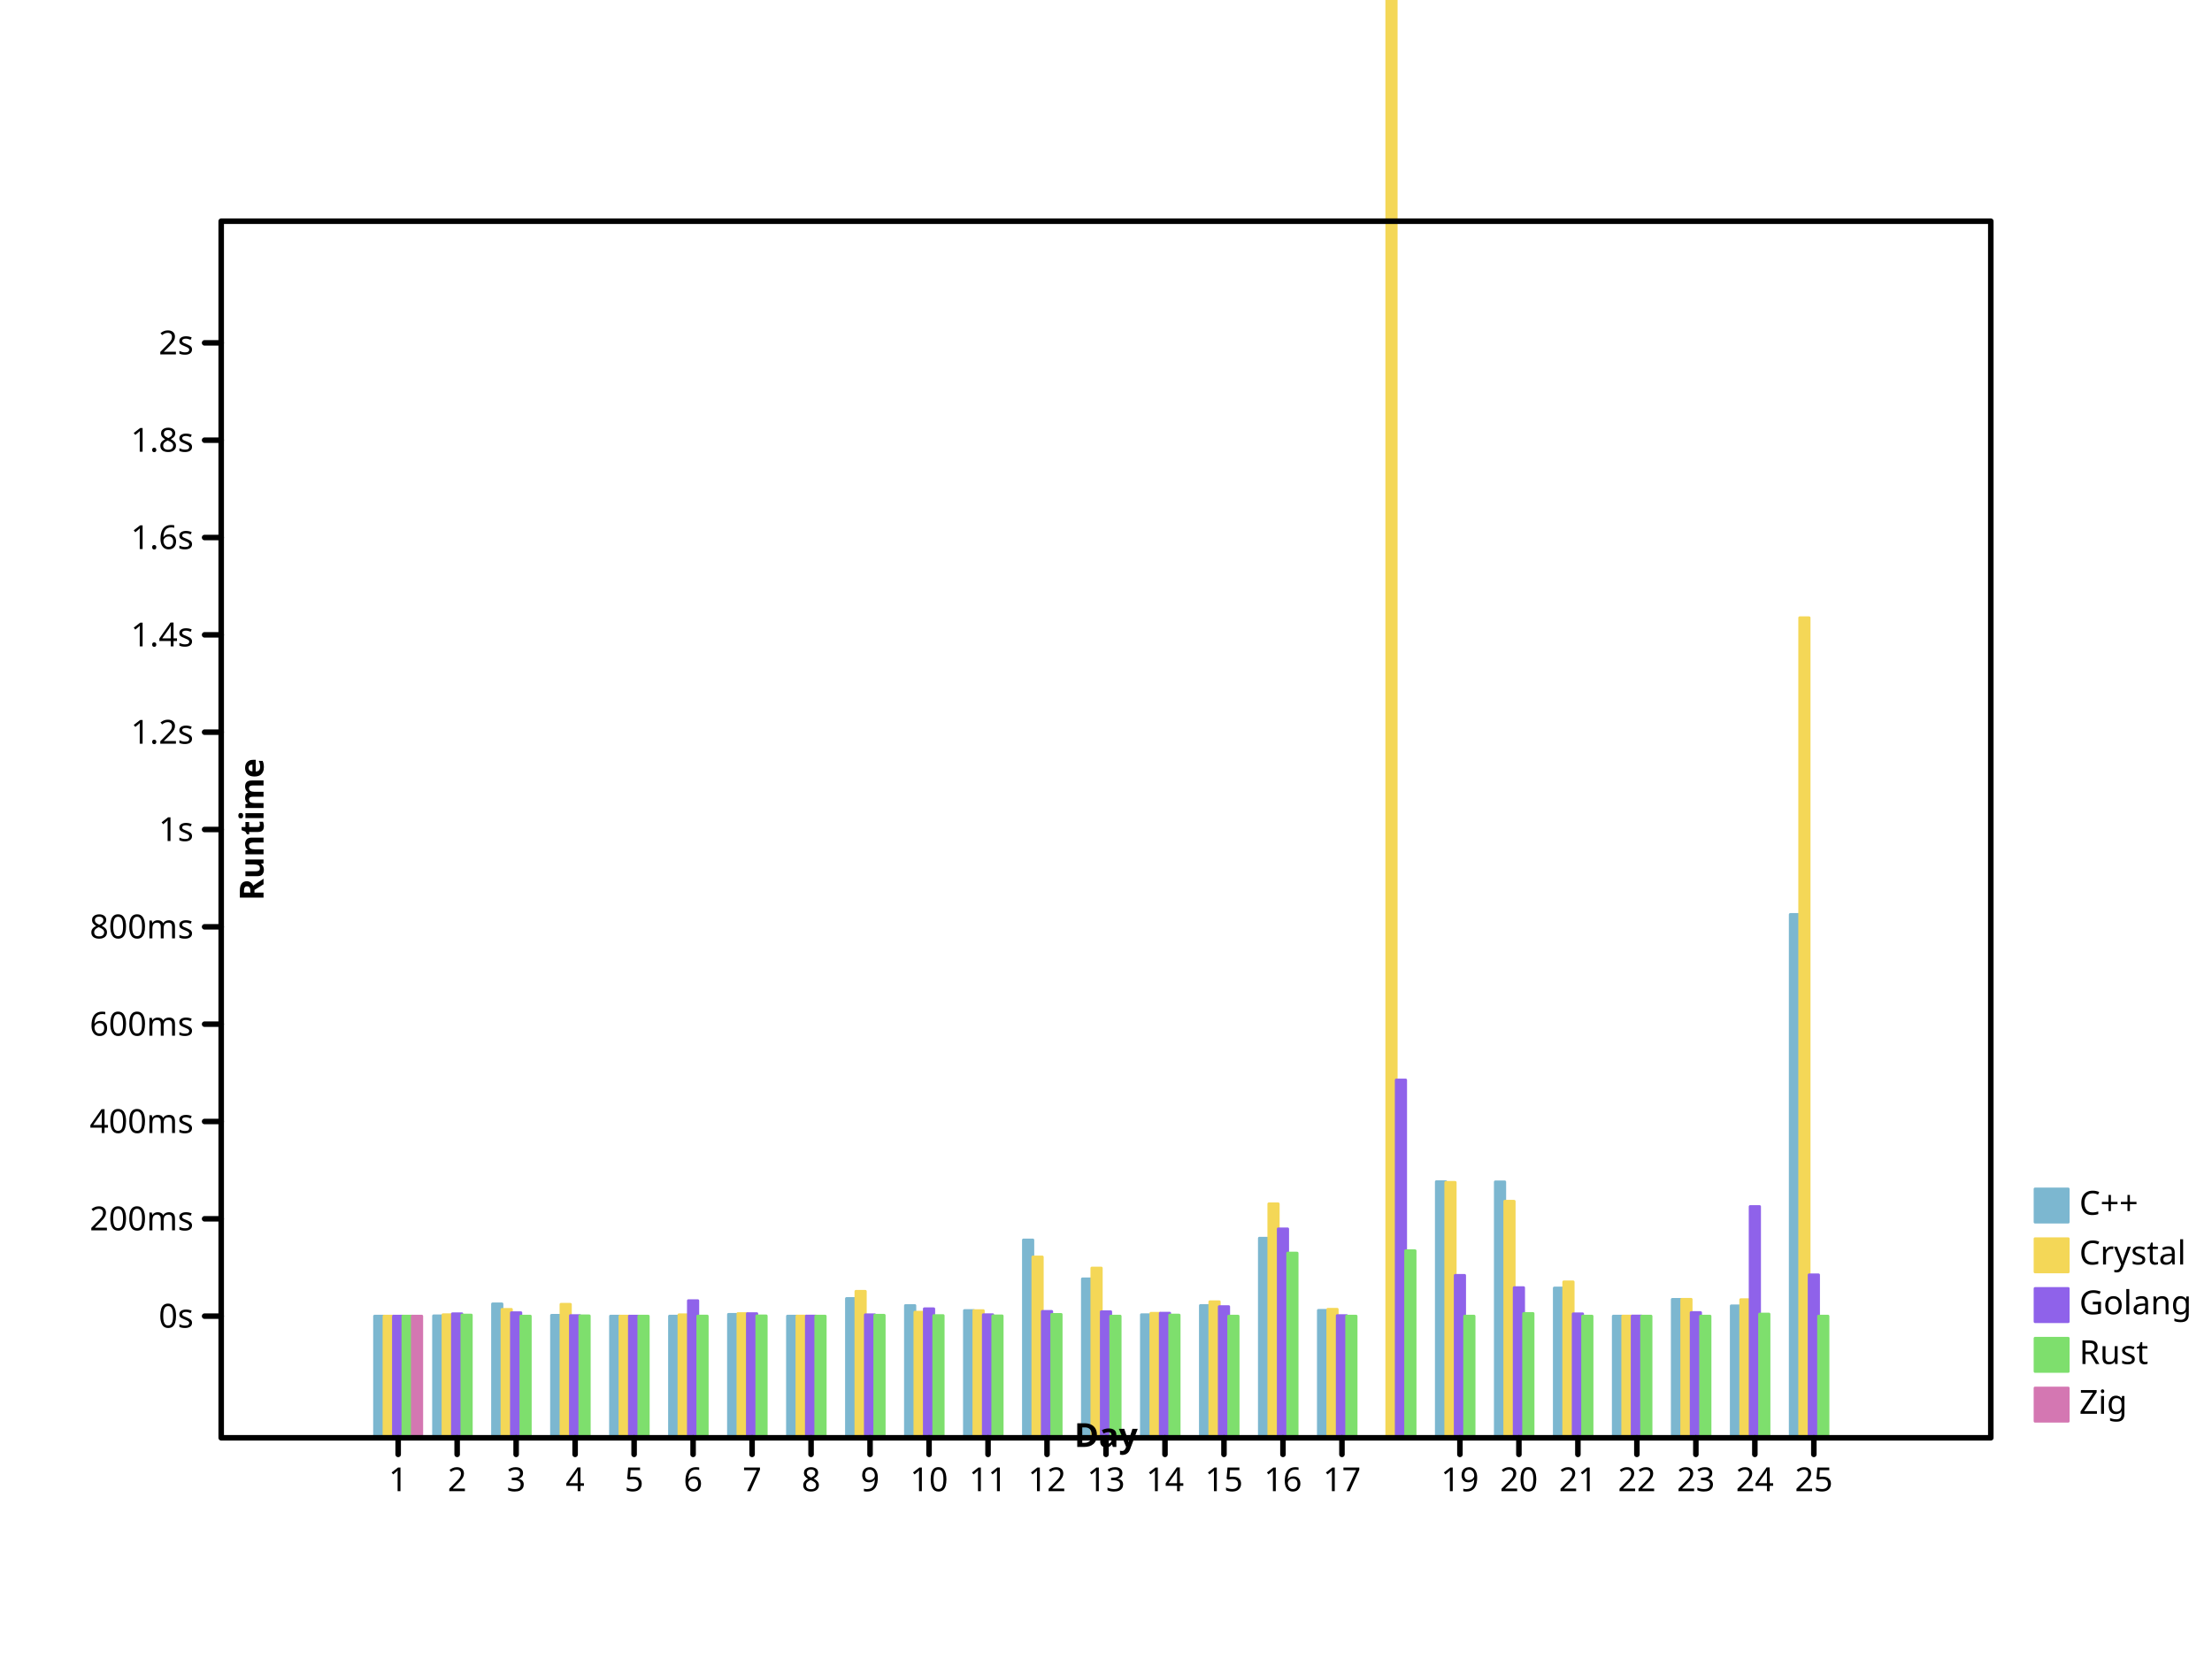
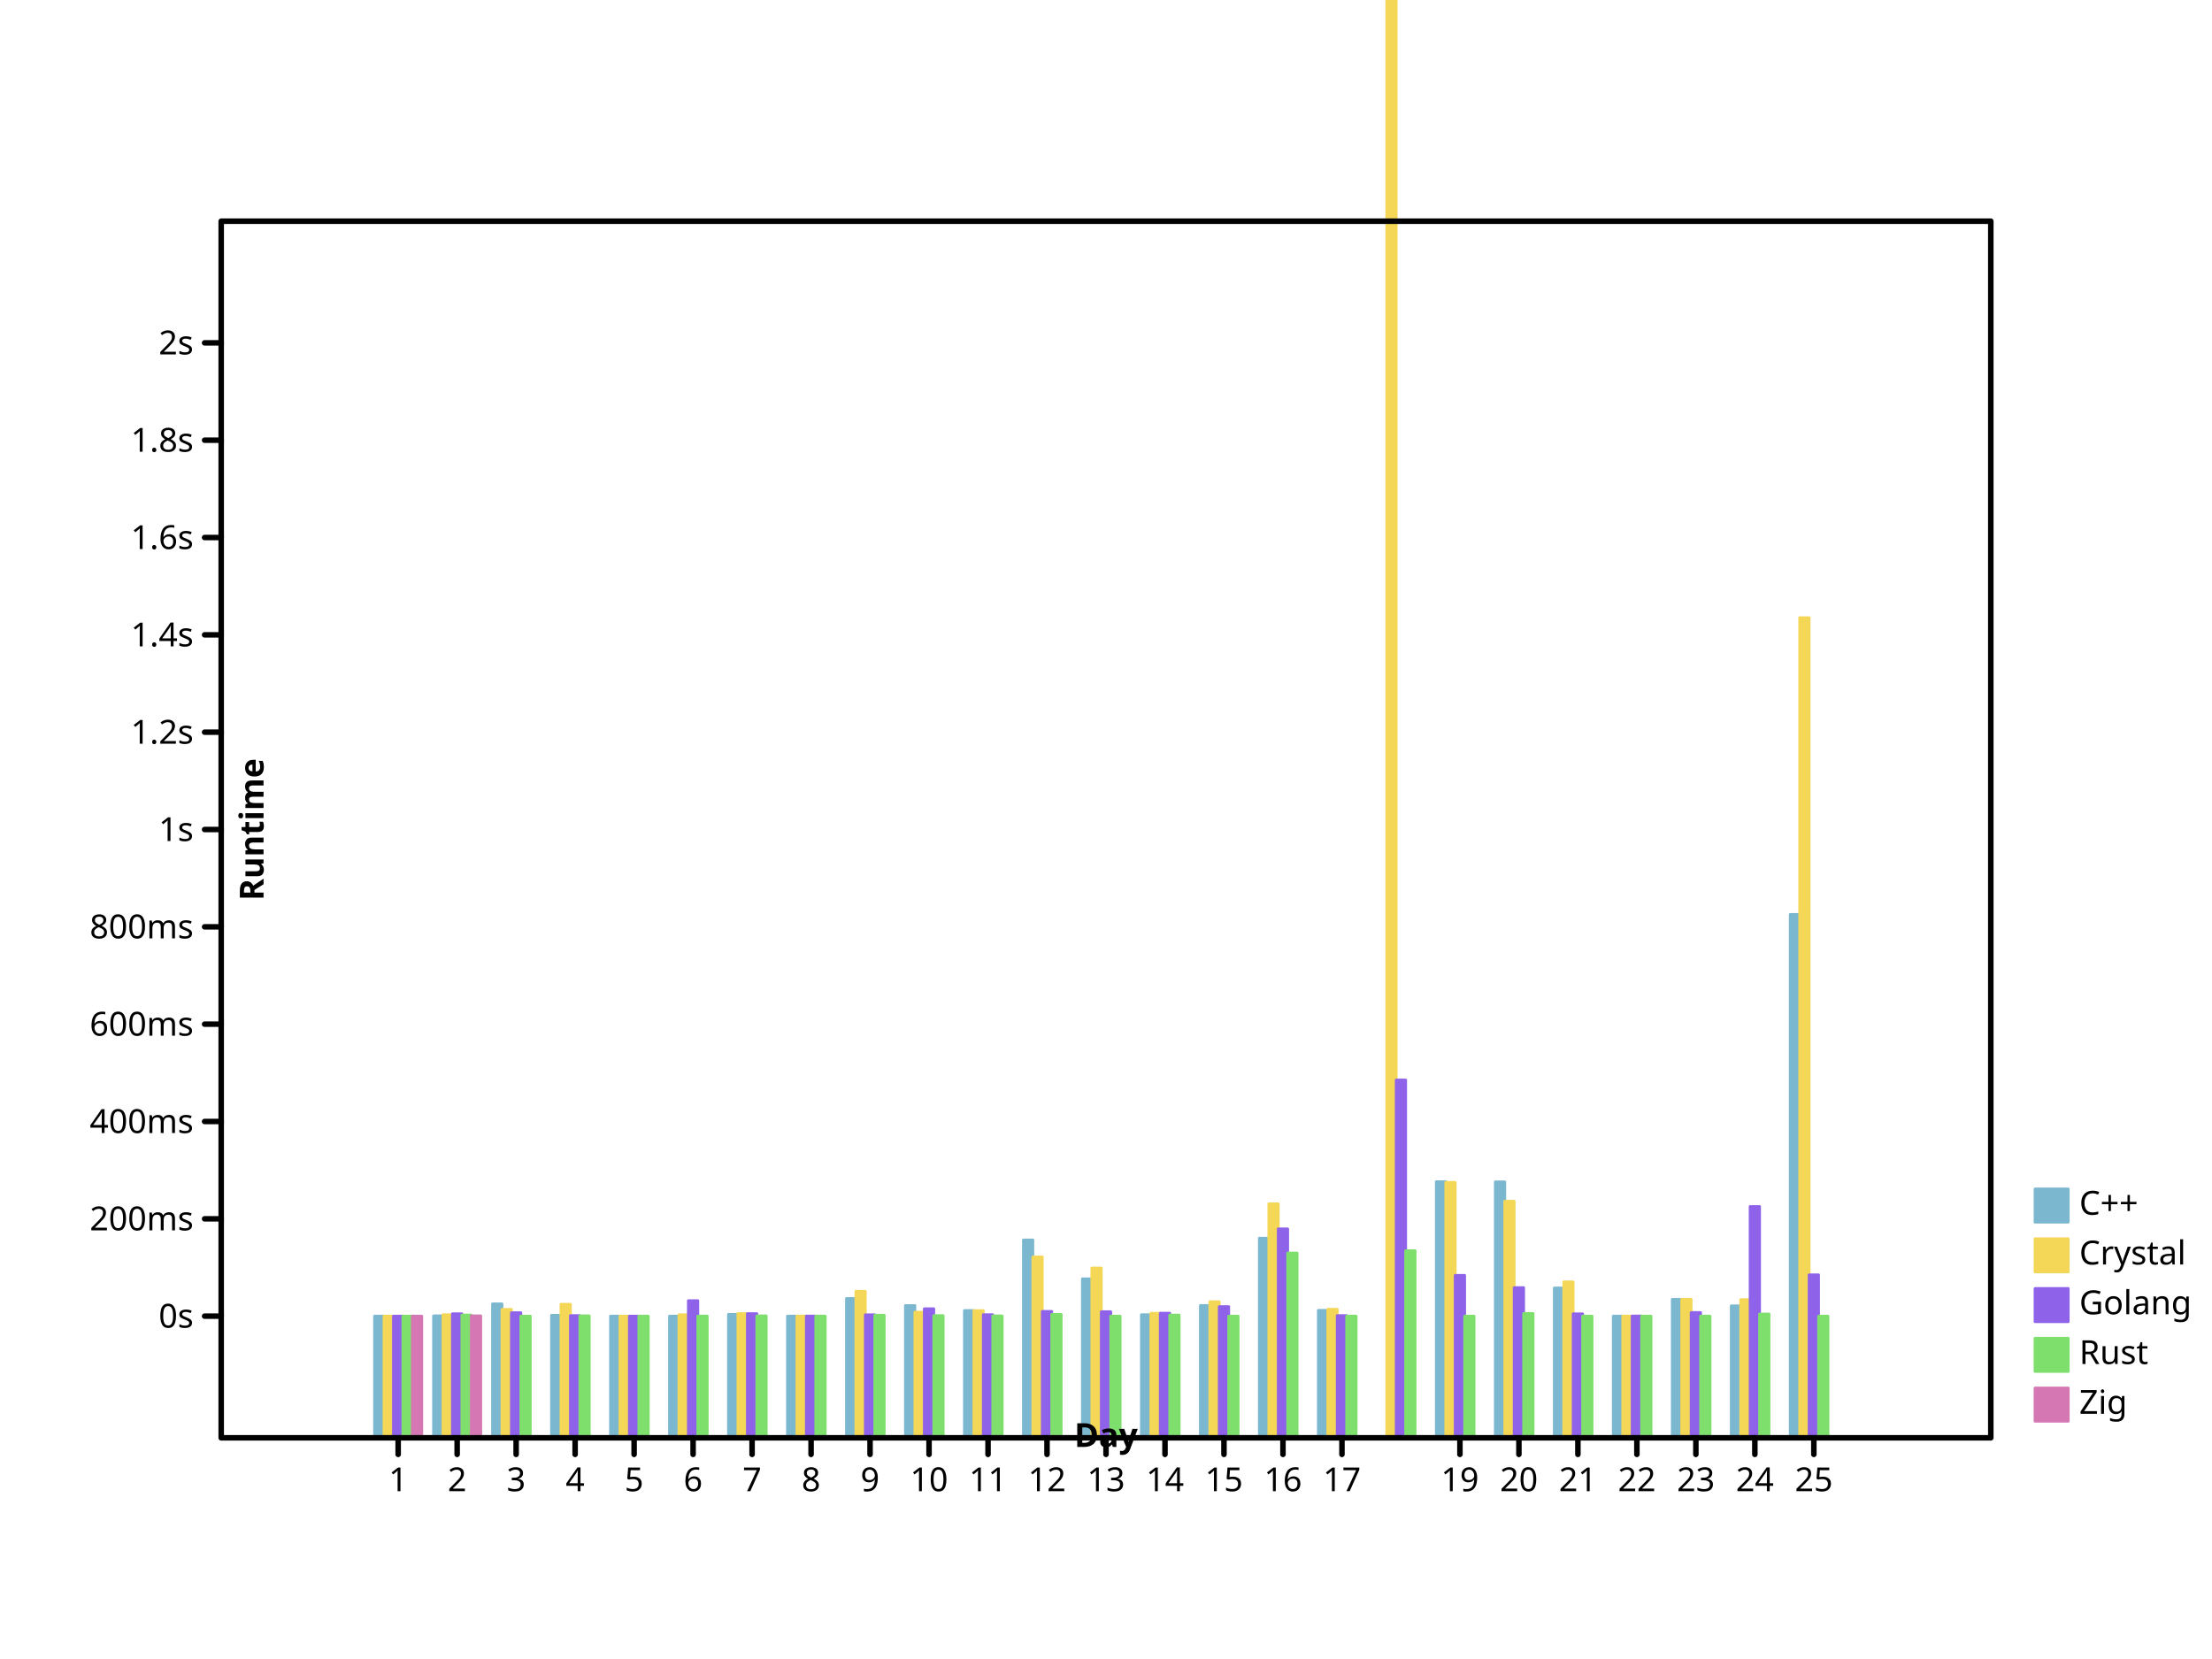
- <svg xmlns="http://www.w3.org/2000/svg" width="800" height="600" viewbox="0 0 800 600" preserveAspectRatio="xMidYMid meet">
+ <svg xmlns="http://www.w3.org/2000/svg" preserveAspectRatio="xMidYMid meet" width="800" height="600" viewbox="0 0 800 600">
  <defs>
    <marker refX="5" refY="5" markerUnits="userSpaceOnUse" markerWidth="2%" markerHeight="2%" id="circle" viewBox="0 0 10 10 ">
-       <circle cy="5" r="3" fill="none" stroke="black" cx="5" />
-     </marker>
-     <marker id="filled-circle" viewBox="0 0 10 10 " refX="5" refY="5" markerUnits="userSpaceOnUse" markerWidth="2%" markerHeight="2%">
-       <circle fill="black" stroke="none" cx="5" cy="5" r="3" />
-     </marker>
-     <marker markerWidth="2%" markerHeight="2%" id="square" viewBox="0 0 10 10 " refX="5" refY="5" markerUnits="userSpaceOnUse">
-       <rect height="6" fill="none" stroke="black" x="2" y="2" width="6" />
-     </marker>
-     <marker id="filled-square" viewBox="0 0 10 10 " refX="5" refY="5" markerUnits="userSpaceOnUse" markerWidth="2%" markerHeight="2%">
-       <rect height="6" fill="black" stroke="none" x="2" y="2" width="6" />
+       <circle fill="none" stroke="black" cx="5" cy="5" r="3" />
+     </marker>
+     <marker markerHeight="2%" id="filled-circle" viewBox="0 0 10 10 " refX="5" refY="5" markerUnits="userSpaceOnUse" markerWidth="2%">
+       <circle r="3" fill="black" stroke="none" cx="5" cy="5" />
+     </marker>
+     <marker refX="5" refY="5" markerUnits="userSpaceOnUse" markerWidth="2%" markerHeight="2%" id="square" viewBox="0 0 10 10 ">
+       <rect y="2" width="6" height="6" fill="none" stroke="black" x="2" />
+     </marker>
+     <marker markerHeight="2%" id="filled-square" viewBox="0 0 10 10 " refX="5" refY="5" markerUnits="userSpaceOnUse" markerWidth="2%">
+       <rect fill="black" stroke="none" x="2" y="2" width="6" height="6" />
    </marker>
  </defs>
-   <g stroke="hsl(198, 47%, 65%)" stroke-width="1px" stroke-linecap="round" stroke-linejoin="round" transform="translate(80 520 )scale(1 -1 )" fill="hsl(198, 47%, 65%)">
-     <rect x="5.546667e+01" y="0" width="3.413333e+00" height="4.400024e+01" vector-effect="non-scaling-stroke" />
-     <rect vector-effect="non-scaling-stroke" x="7.680000e+01" y="0" width="3.413333e+00" height="4.410564e+01" />
-     <rect height="4.843495e+01" vector-effect="non-scaling-stroke" x="9.813333e+01" y="0" width="3.413333e+00" />
+   <g stroke-width="1px" stroke-linecap="round" stroke-linejoin="round" transform="translate(80 520 )scale(1 -1 )" fill="hsl(198, 47%, 65%)" stroke="hsl(198, 47%, 65%)">
+     <rect y="0" width="3.413333e+00" height="4.400024e+01" vector-effect="non-scaling-stroke" x="5.546667e+01" />
+     <rect width="3.413333e+00" height="4.410564e+01" vector-effect="non-scaling-stroke" x="7.680000e+01" y="0" />
+     <rect width="3.413333e+00" height="4.843495e+01" vector-effect="non-scaling-stroke" x="9.813333e+01" y="0" />
    <rect vector-effect="non-scaling-stroke" x="1.194667e+02" y="0" width="3.413333e+00" height="4.429723e+01" />
-     <rect y="0" width="3.413333e+00" height="4.400436e+01" vector-effect="non-scaling-stroke" x="1.408000e+02" />
-     <rect vector-effect="non-scaling-stroke" x="1.621333e+02" y="0" width="3.413333e+00" height="4.400037e+01" />
-     <rect x="1.834667e+02" y="0" width="3.413333e+00" height="4.464469e+01" vector-effect="non-scaling-stroke" />
+     <rect vector-effect="non-scaling-stroke" x="1.408000e+02" y="0" width="3.413333e+00" height="4.400436e+01" />
+     <rect height="4.400037e+01" vector-effect="non-scaling-stroke" x="1.621333e+02" y="0" width="3.413333e+00" />
+     <rect width="3.413333e+00" height="4.464469e+01" vector-effect="non-scaling-stroke" x="1.834667e+02" y="0" />
    <rect width="3.413333e+00" height="4.400521e+01" vector-effect="non-scaling-stroke" x="2.048000e+02" y="0" />
-     <rect x="2.261333e+02" y="0" width="3.413333e+00" height="5.037476e+01" vector-effect="non-scaling-stroke" />
-     <rect height="4.783011e+01" vector-effect="non-scaling-stroke" x="2.474667e+02" y="0" width="3.413333e+00" />
-     <rect vector-effect="non-scaling-stroke" x="2.688000e+02" y="0" width="3.413333e+00" height="4.602192e+01" />
-     <rect x="2.901333e+02" y="0" width="3.413333e+00" height="7.154946e+01" vector-effect="non-scaling-stroke" />
-     <rect x="3.114667e+02" y="0" width="3.413333e+00" height="5.748413e+01" vector-effect="non-scaling-stroke" />
-     <rect vector-effect="non-scaling-stroke" x="3.328000e+02" y="0" width="3.413333e+00" height="4.451795e+01" />
-     <rect height="4.783742e+01" vector-effect="non-scaling-stroke" x="3.541333e+02" y="0" width="3.413333e+00" />
-     <rect vector-effect="non-scaling-stroke" x="3.754667e+02" y="0" width="3.413333e+00" height="7.218869e+01" />
-     <rect x="3.968000e+02" y="0" width="3.413333e+00" height="4.608259e+01" vector-effect="non-scaling-stroke" />
-     <rect x="4.394667e+02" y="0" width="3.413333e+00" height="9.262458e+01" vector-effect="non-scaling-stroke" />
-     <rect width="3.413333e+00" height="9.256104e+01" vector-effect="non-scaling-stroke" x="4.608000e+02" y="0" />
+     <rect width="3.413333e+00" height="5.037476e+01" vector-effect="non-scaling-stroke" x="2.261333e+02" y="0" />
+     <rect width="3.413333e+00" height="4.783011e+01" vector-effect="non-scaling-stroke" x="2.474667e+02" y="0" />
+     <rect x="2.688000e+02" y="0" width="3.413333e+00" height="4.602192e+01" vector-effect="non-scaling-stroke" />
+     <rect height="7.154946e+01" vector-effect="non-scaling-stroke" x="2.901333e+02" y="0" width="3.413333e+00" />
+     <rect width="3.413333e+00" height="5.748413e+01" vector-effect="non-scaling-stroke" x="3.114667e+02" y="0" />
+     <rect y="0" width="3.413333e+00" height="4.451795e+01" vector-effect="non-scaling-stroke" x="3.328000e+02" />
+     <rect y="0" width="3.413333e+00" height="4.783742e+01" vector-effect="non-scaling-stroke" x="3.541333e+02" />
+     <rect width="3.413333e+00" height="7.218869e+01" vector-effect="non-scaling-stroke" x="3.754667e+02" y="0" />
+     <rect vector-effect="non-scaling-stroke" x="3.968000e+02" y="0" width="3.413333e+00" height="4.608259e+01" />
+     <rect vector-effect="non-scaling-stroke" x="4.394667e+02" y="0" width="3.413333e+00" height="9.262458e+01" />
+     <rect vector-effect="non-scaling-stroke" x="4.608000e+02" y="0" width="3.413333e+00" height="9.256104e+01" />
    <rect vector-effect="non-scaling-stroke" x="4.821333e+02" y="0" width="3.413333e+00" height="5.417042e+01" />
    <rect vector-effect="non-scaling-stroke" x="5.034667e+02" y="0" width="3.413333e+00" height="4.400037e+01" />
    <rect x="5.248000e+02" y="0" width="3.413333e+00" height="5.005348e+01" vector-effect="non-scaling-stroke" />
-     <rect x="5.461333e+02" y="0" width="3.413333e+00" height="4.772411e+01" vector-effect="non-scaling-stroke" />
-     <rect vector-effect="non-scaling-stroke" x="5.674667e+02" y="0" width="3.413333e+00" height="1.892715e+02" />
-   </g>
-   <g stroke-width="1px" stroke-linecap="round" stroke-linejoin="round" transform="translate(80 520 )scale(1 -1 )" fill="hsl(49, 88%, 65%)" stroke="hsl(49, 88%, 65%)">
-     <rect width="3.413333e+00" height="4.400160e+01" vector-effect="non-scaling-stroke" x="5.888000e+01" y="0" />
-     <rect x="8.021333e+01" y="0" width="3.413333e+00" height="4.452255e+01" vector-effect="non-scaling-stroke" />
+     <rect width="3.413333e+00" height="4.772411e+01" vector-effect="non-scaling-stroke" x="5.461333e+02" y="0" />
+     <rect width="3.413333e+00" height="1.892715e+02" vector-effect="non-scaling-stroke" x="5.674667e+02" y="0" />
+   </g>
+   <g stroke-linecap="round" stroke-linejoin="round" transform="translate(80 520 )scale(1 -1 )" fill="hsl(49, 88%, 65%)" stroke="hsl(49, 88%, 65%)" stroke-width="1px">
+     <rect vector-effect="non-scaling-stroke" x="5.888000e+01" y="0" width="3.413333e+00" height="4.400160e+01" />
+     <rect width="3.413333e+00" height="4.452255e+01" vector-effect="non-scaling-stroke" x="8.021333e+01" y="0" />
    <rect height="4.643943e+01" vector-effect="non-scaling-stroke" x="1.015467e+02" y="0" width="3.413333e+00" />
-     <rect height="4.828531e+01" vector-effect="non-scaling-stroke" x="1.228800e+02" y="0" width="3.413333e+00" />
-     <rect width="3.413333e+00" height="4.400817e+01" vector-effect="non-scaling-stroke" x="1.442133e+02" y="0" />
-     <rect width="3.413333e+00" height="4.448840e+01" vector-effect="non-scaling-stroke" x="1.655467e+02" y="0" />
+     <rect vector-effect="non-scaling-stroke" x="1.228800e+02" y="0" width="3.413333e+00" height="4.828531e+01" />
+     <rect vector-effect="non-scaling-stroke" x="1.442133e+02" y="0" width="3.413333e+00" height="4.400817e+01" />
+     <rect height="4.448840e+01" vector-effect="non-scaling-stroke" x="1.655467e+02" y="0" width="3.413333e+00" />
    <rect width="3.413333e+00" height="4.492234e+01" vector-effect="non-scaling-stroke" x="1.868800e+02" y="0" />
-     <rect y="0" width="3.413333e+00" height="4.402409e+01" vector-effect="non-scaling-stroke" x="2.082133e+02" />
-     <rect vector-effect="non-scaling-stroke" x="2.295467e+02" y="0" width="3.413333e+00" height="5.297217e+01" />
-     <rect width="3.413333e+00" height="4.542406e+01" vector-effect="non-scaling-stroke" x="2.508800e+02" y="0" />
-     <rect height="4.599523e+01" vector-effect="non-scaling-stroke" x="2.722133e+02" y="0" width="3.413333e+00" />
-     <rect vector-effect="non-scaling-stroke" x="2.935467e+02" y="0" width="3.413333e+00" height="6.540043e+01" />
-     <rect height="6.139180e+01" vector-effect="non-scaling-stroke" x="3.148800e+02" y="0" width="3.413333e+00" />
+     <rect width="3.413333e+00" height="4.402409e+01" vector-effect="non-scaling-stroke" x="2.082133e+02" y="0" />
+     <rect y="0" width="3.413333e+00" height="5.297217e+01" vector-effect="non-scaling-stroke" x="2.295467e+02" />
+     <rect height="4.542406e+01" vector-effect="non-scaling-stroke" x="2.508800e+02" y="0" width="3.413333e+00" />
+     <rect x="2.722133e+02" y="0" width="3.413333e+00" height="4.599523e+01" vector-effect="non-scaling-stroke" />
+     <rect height="6.540043e+01" vector-effect="non-scaling-stroke" x="2.935467e+02" y="0" width="3.413333e+00" />
+     <rect width="3.413333e+00" height="6.139180e+01" vector-effect="non-scaling-stroke" x="3.148800e+02" y="0" />
    <rect vector-effect="non-scaling-stroke" x="3.362133e+02" y="0" width="3.413333e+00" height="4.502342e+01" />
-     <rect x="3.575467e+02" y="0" width="3.413333e+00" height="4.920817e+01" vector-effect="non-scaling-stroke" />
-     <rect height="8.461365e+01" vector-effect="non-scaling-stroke" x="3.788800e+02" y="0" width="3.413333e+00" />
+     <rect width="3.413333e+00" height="4.920817e+01" vector-effect="non-scaling-stroke" x="3.575467e+02" y="0" />
+     <rect width="3.413333e+00" height="8.461365e+01" vector-effect="non-scaling-stroke" x="3.788800e+02" y="0" />
    <rect vector-effect="non-scaling-stroke" x="4.002133e+02" y="0" width="3.413333e+00" height="4.648353e+01" />
    <rect vector-effect="non-scaling-stroke" x="4.215467e+02" y="0" width="3.413333e+00" height="1.672193e+03" />
-     <rect width="3.413333e+00" height="9.237446e+01" vector-effect="non-scaling-stroke" x="4.428800e+02" y="0" />
+     <rect y="0" width="3.413333e+00" height="9.237446e+01" vector-effect="non-scaling-stroke" x="4.428800e+02" />
    <rect vector-effect="non-scaling-stroke" x="4.642133e+02" y="0" width="3.413333e+00" height="8.554862e+01" />
-     <rect vector-effect="non-scaling-stroke" x="4.855467e+02" y="0" width="3.413333e+00" height="5.638581e+01" />
-     <rect vector-effect="non-scaling-stroke" x="5.068800e+02" y="0" width="3.413333e+00" height="4.401620e+01" />
-     <rect width="3.413333e+00" height="5.008903e+01" vector-effect="non-scaling-stroke" x="5.282133e+02" y="0" />
-     <rect width="3.413333e+00" height="4.995377e+01" vector-effect="non-scaling-stroke" x="5.495467e+02" y="0" />
-     <rect vector-effect="non-scaling-stroke" x="5.708800e+02" y="0" width="3.413333e+00" height="2.965812e+02" />
-   </g>
-   <g stroke-linejoin="round" transform="translate(80 520 )scale(1 -1 )" fill="hsl(260, 76%, 65%)" stroke="hsl(260, 76%, 65%)" stroke-width="1px" stroke-linecap="round">
-     <rect height="4.400096e+01" vector-effect="non-scaling-stroke" x="6.229333e+01" y="0" width="3.413333e+00" />
-     <rect x="8.362667e+01" y="0" width="3.413333e+00" height="4.485743e+01" vector-effect="non-scaling-stroke" />
+     <rect x="4.855467e+02" y="0" width="3.413333e+00" height="5.638581e+01" vector-effect="non-scaling-stroke" />
+     <rect height="4.401620e+01" vector-effect="non-scaling-stroke" x="5.068800e+02" y="0" width="3.413333e+00" />
+     <rect height="5.008903e+01" vector-effect="non-scaling-stroke" x="5.282133e+02" y="0" width="3.413333e+00" />
+     <rect vector-effect="non-scaling-stroke" x="5.495467e+02" y="0" width="3.413333e+00" height="4.995377e+01" />
+     <rect x="5.708800e+02" y="0" width="3.413333e+00" height="2.965812e+02" vector-effect="non-scaling-stroke" />
+   </g>
+   <g fill="hsl(260, 76%, 65%)" stroke="hsl(260, 76%, 65%)" stroke-width="1px" stroke-linecap="round" stroke-linejoin="round" transform="translate(80 520 )scale(1 -1 )">
+     <rect x="6.229333e+01" y="0" width="3.413333e+00" height="4.400096e+01" vector-effect="non-scaling-stroke" />
+     <rect vector-effect="non-scaling-stroke" x="8.362667e+01" y="0" width="3.413333e+00" height="4.485743e+01" />
    <rect vector-effect="non-scaling-stroke" x="1.049600e+02" y="0" width="3.413333e+00" height="4.524482e+01" />
    <rect x="1.262933e+02" y="0" width="3.413333e+00" height="4.420153e+01" vector-effect="non-scaling-stroke" />
-     <rect y="0" width="3.413333e+00" height="4.401036e+01" vector-effect="non-scaling-stroke" x="1.476267e+02" />
-     <rect vector-effect="non-scaling-stroke" x="1.689600e+02" y="0" width="3.413333e+00" height="4.960097e+01" />
-     <rect vector-effect="non-scaling-stroke" x="1.902933e+02" y="0" width="3.413333e+00" height="4.490564e+01" />
-     <rect vector-effect="non-scaling-stroke" x="2.116267e+02" y="0" width="3.413333e+00" height="4.402983e+01" />
+     <rect x="1.476267e+02" y="0" width="3.413333e+00" height="4.401036e+01" vector-effect="non-scaling-stroke" />
+     <rect x="1.689600e+02" y="0" width="3.413333e+00" height="4.960097e+01" vector-effect="non-scaling-stroke" />
+     <rect width="3.413333e+00" height="4.490564e+01" vector-effect="non-scaling-stroke" x="1.902933e+02" y="0" />
+     <rect height="4.402983e+01" vector-effect="non-scaling-stroke" x="2.116267e+02" y="0" width="3.413333e+00" />
    <rect vector-effect="non-scaling-stroke" x="2.329600e+02" y="0" width="3.413333e+00" height="4.449311e+01" />
-     <rect y="0" width="3.413333e+00" height="4.665952e+01" vector-effect="non-scaling-stroke" x="2.542933e+02" />
-     <rect x="2.756267e+02" y="0" width="3.413333e+00" height="4.451892e+01" vector-effect="non-scaling-stroke" />
-     <rect x="2.969600e+02" y="0" width="3.413333e+00" height="4.570981e+01" vector-effect="non-scaling-stroke" />
-     <rect vector-effect="non-scaling-stroke" x="3.182933e+02" y="0" width="3.413333e+00" height="4.560734e+01" />
-     <rect width="3.413333e+00" height="4.507032e+01" vector-effect="non-scaling-stroke" x="3.396267e+02" y="0" />
-     <rect y="0" width="3.413333e+00" height="4.743835e+01" vector-effect="non-scaling-stroke" x="3.609600e+02" />
-     <rect vector-effect="non-scaling-stroke" x="3.822933e+02" y="0" width="3.413333e+00" height="7.556434e+01" />
-     <rect height="4.419495e+01" vector-effect="non-scaling-stroke" x="4.036267e+02" y="0" width="3.413333e+00" />
-     <rect y="0" width="3.413333e+00" height="1.294072e+02" vector-effect="non-scaling-stroke" x="4.249600e+02" />
+     <rect vector-effect="non-scaling-stroke" x="2.542933e+02" y="0" width="3.413333e+00" height="4.665952e+01" />
+     <rect vector-effect="non-scaling-stroke" x="2.756267e+02" y="0" width="3.413333e+00" height="4.451892e+01" />
+     <rect height="4.570981e+01" vector-effect="non-scaling-stroke" x="2.969600e+02" y="0" width="3.413333e+00" />
+     <rect width="3.413333e+00" height="4.560734e+01" vector-effect="non-scaling-stroke" x="3.182933e+02" y="0" />
+     <rect vector-effect="non-scaling-stroke" x="3.396267e+02" y="0" width="3.413333e+00" height="4.507032e+01" />
+     <rect height="4.743835e+01" vector-effect="non-scaling-stroke" x="3.609600e+02" y="0" width="3.413333e+00" />
+     <rect x="3.822933e+02" y="0" width="3.413333e+00" height="7.556434e+01" vector-effect="non-scaling-stroke" />
+     <rect width="3.413333e+00" height="4.419495e+01" vector-effect="non-scaling-stroke" x="4.036267e+02" y="0" />
+     <rect vector-effect="non-scaling-stroke" x="4.249600e+02" y="0" width="3.413333e+00" height="1.294072e+02" />
    <rect width="3.413333e+00" height="5.874068e+01" vector-effect="non-scaling-stroke" x="4.462933e+02" y="0" />
-     <rect y="0" width="3.413333e+00" height="5.430312e+01" vector-effect="non-scaling-stroke" x="4.676267e+02" />
+     <rect height="5.430312e+01" vector-effect="non-scaling-stroke" x="4.676267e+02" y="0" width="3.413333e+00" />
    <rect height="4.484129e+01" vector-effect="non-scaling-stroke" x="4.889600e+02" y="0" width="3.413333e+00" />
-     <rect width="3.413333e+00" height="4.403714e+01" vector-effect="non-scaling-stroke" x="5.102933e+02" y="0" />
-     <rect width="3.413333e+00" height="4.529260e+01" vector-effect="non-scaling-stroke" x="5.316267e+02" y="0" />
-     <rect vector-effect="non-scaling-stroke" x="5.529600e+02" y="0" width="3.413333e+00" height="8.364251e+01" />
-     <rect height="5.893277e+01" vector-effect="non-scaling-stroke" x="5.742933e+02" y="0" width="3.413333e+00" />
-   </g>
-   <g transform="translate(80 520 )scale(1 -1 )" fill="hsl(111, 64%, 65%)" stroke="hsl(111, 64%, 65%)" stroke-width="1px" stroke-linecap="round" stroke-linejoin="round">
-     <rect height="4.400015e+01" vector-effect="non-scaling-stroke" x="6.570667e+01" y="0" width="3.413333e+00" />
+     <rect y="0" width="3.413333e+00" height="4.403714e+01" vector-effect="non-scaling-stroke" x="5.102933e+02" />
+     <rect y="0" width="3.413333e+00" height="4.529260e+01" vector-effect="non-scaling-stroke" x="5.316267e+02" />
+     <rect height="8.364251e+01" vector-effect="non-scaling-stroke" x="5.529600e+02" y="0" width="3.413333e+00" />
+     <rect width="3.413333e+00" height="5.893277e+01" vector-effect="non-scaling-stroke" x="5.742933e+02" y="0" />
+   </g>
+   <g stroke-linejoin="round" transform="translate(80 520 )scale(1 -1 )" fill="hsl(111, 64%, 65%)" stroke="hsl(111, 64%, 65%)" stroke-width="1px" stroke-linecap="round">
+     <rect vector-effect="non-scaling-stroke" x="6.570667e+01" y="0" width="3.413333e+00" height="4.400015e+01" />
    <rect width="3.413333e+00" height="4.439247e+01" vector-effect="non-scaling-stroke" x="8.704000e+01" y="0" />
-     <rect vector-effect="non-scaling-stroke" x="1.083733e+02" y="0" width="3.413333e+00" height="4.400652e+01" />
-     <rect height="4.410411e+01" vector-effect="non-scaling-stroke" x="1.297067e+02" y="0" width="3.413333e+00" />
-     <rect width="3.413333e+00" height="4.400052e+01" vector-effect="non-scaling-stroke" x="1.510400e+02" y="0" />
-     <rect vector-effect="non-scaling-stroke" x="1.723733e+02" y="0" width="3.413333e+00" height="4.402429e+01" />
-     <rect vector-effect="non-scaling-stroke" x="1.937067e+02" y="0" width="3.413333e+00" height="4.409003e+01" />
-     <rect vector-effect="non-scaling-stroke" x="2.150400e+02" y="0" width="3.413333e+00" height="4.400338e+01" />
-     <rect x="2.363733e+02" y="0" width="3.413333e+00" height="4.431369e+01" vector-effect="non-scaling-stroke" />
+     <rect height="4.400652e+01" vector-effect="non-scaling-stroke" x="1.083733e+02" y="0" width="3.413333e+00" />
+     <rect width="3.413333e+00" height="4.410411e+01" vector-effect="non-scaling-stroke" x="1.297067e+02" y="0" />
+     <rect x="1.510400e+02" y="0" width="3.413333e+00" height="4.400052e+01" vector-effect="non-scaling-stroke" />
+     <rect width="3.413333e+00" height="4.402429e+01" vector-effect="non-scaling-stroke" x="1.723733e+02" y="0" />
+     <rect y="0" width="3.413333e+00" height="4.409003e+01" vector-effect="non-scaling-stroke" x="1.937067e+02" />
+     <rect y="0" width="3.413333e+00" height="4.400338e+01" vector-effect="non-scaling-stroke" x="2.150400e+02" />
+     <rect vector-effect="non-scaling-stroke" x="2.363733e+02" y="0" width="3.413333e+00" height="4.431369e+01" />
    <rect height="4.419451e+01" vector-effect="non-scaling-stroke" x="2.577067e+02" y="0" width="3.413333e+00" />
-     <rect x="2.790400e+02" y="0" width="3.413333e+00" height="4.408759e+01" vector-effect="non-scaling-stroke" />
+     <rect vector-effect="non-scaling-stroke" x="2.790400e+02" y="0" width="3.413333e+00" height="4.408759e+01" />
    <rect width="3.413333e+00" height="4.462379e+01" vector-effect="non-scaling-stroke" x="3.003733e+02" y="0" />
-     <rect y="0" width="3.413333e+00" height="4.400113e+01" vector-effect="non-scaling-stroke" x="3.217067e+02" />
-     <rect x="3.430400e+02" y="0" width="3.413333e+00" height="4.437569e+01" vector-effect="non-scaling-stroke" />
-     <rect x="3.643733e+02" y="0" width="3.413333e+00" height="4.400163e+01" vector-effect="non-scaling-stroke" />
-     <rect x="3.857067e+02" y="0" width="3.413333e+00" height="6.680134e+01" vector-effect="non-scaling-stroke" />
-     <rect height="4.400092e+01" vector-effect="non-scaling-stroke" x="4.070400e+02" y="0" width="3.413333e+00" />
+     <rect vector-effect="non-scaling-stroke" x="3.217067e+02" y="0" width="3.413333e+00" height="4.400113e+01" />
+     <rect width="3.413333e+00" height="4.437569e+01" vector-effect="non-scaling-stroke" x="3.430400e+02" y="0" />
+     <rect width="3.413333e+00" height="4.400163e+01" vector-effect="non-scaling-stroke" x="3.643733e+02" y="0" />
+     <rect y="0" width="3.413333e+00" height="6.680134e+01" vector-effect="non-scaling-stroke" x="3.857067e+02" />
+     <rect vector-effect="non-scaling-stroke" x="4.070400e+02" y="0" width="3.413333e+00" height="4.400092e+01" />
    <rect vector-effect="non-scaling-stroke" x="4.283733e+02" y="0" width="3.413333e+00" height="6.765630e+01" />
-     <rect height="4.400109e+01" vector-effect="non-scaling-stroke" x="4.497067e+02" y="0" width="3.413333e+00" />
-     <rect vector-effect="non-scaling-stroke" x="4.710400e+02" y="0" width="3.413333e+00" height="4.495331e+01" />
-     <rect height="4.400091e+01" vector-effect="non-scaling-stroke" x="4.923733e+02" y="0" width="3.413333e+00" />
+     <rect vector-effect="non-scaling-stroke" x="4.497067e+02" y="0" width="3.413333e+00" height="4.400109e+01" />
+     <rect y="0" width="3.413333e+00" height="4.495331e+01" vector-effect="non-scaling-stroke" x="4.710400e+02" />
+     <rect vector-effect="non-scaling-stroke" x="4.923733e+02" y="0" width="3.413333e+00" height="4.400091e+01" />
    <rect height="4.400051e+01" vector-effect="non-scaling-stroke" x="5.137067e+02" y="0" width="3.413333e+00" />
-     <rect height="4.400167e+01" vector-effect="non-scaling-stroke" x="5.350400e+02" y="0" width="3.413333e+00" />
-     <rect height="4.474824e+01" vector-effect="non-scaling-stroke" x="5.563733e+02" y="0" width="3.413333e+00" />
-     <rect vector-effect="non-scaling-stroke" x="5.777067e+02" y="0" width="3.413333e+00" height="4.400214e+01" />
-   </g>
-   <g stroke="hsl(322, 52%, 65%)" stroke-width="1px" stroke-linecap="round" stroke-linejoin="round" transform="translate(80 520 )scale(1 -1 )" fill="hsl(322, 52%, 65%)">
-     <rect vector-effect="non-scaling-stroke" x="6.912000e+01" y="0" width="3.413333e+00" height="4.400017e+01" />
-   </g>
-   <g font-family="sans-serif" stroke-linejoin="round" font-size="12px" font-style="normal" stroke="hsl(198, 47%, 65%)" text-anchor="start" dominant-baseline="hanging" font-weight="normal" fill="hsl(198, 47%, 65%)" stroke-width="1px" stroke-linecap="round">
+     <rect y="0" width="3.413333e+00" height="4.400167e+01" vector-effect="non-scaling-stroke" x="5.350400e+02" />
+     <rect vector-effect="non-scaling-stroke" x="5.563733e+02" y="0" width="3.413333e+00" height="4.474824e+01" />
+     <rect y="0" width="3.413333e+00" height="4.400214e+01" vector-effect="non-scaling-stroke" x="5.777067e+02" />
+   </g>
+   <g fill="hsl(322, 52%, 65%)" stroke="hsl(322, 52%, 65%)" stroke-width="1px" stroke-linecap="round" stroke-linejoin="round" transform="translate(80 520 )scale(1 -1 )">
+     <rect height="4.400017e+01" vector-effect="non-scaling-stroke" x="6.912000e+01" y="0" width="3.413333e+00" />
+     <rect width="3.413333e+00" height="4.409874e+01" vector-effect="non-scaling-stroke" x="9.045333e+01" y="0" />
+   </g>
+   <g font-weight="normal" stroke-width="1px" text-anchor="start" font-size="12px" font-style="normal" fill="hsl(198, 47%, 65%)" stroke-linejoin="round" dominant-baseline="hanging" stroke="hsl(198, 47%, 65%)" stroke-linecap="round" font-family="sans-serif">
    <rect vector-effect="non-scaling-stroke" x="736" y="430" width="12" height="12" />
-     <g stroke="black" fill="black">
-       <text stroke="none" vector-effect="non-scaling-stroke" x="752" y="430" dominant-baseline="hanging">C++</text>
+     <g fill="black" stroke="black">
+       <text dominant-baseline="hanging" stroke="none" vector-effect="non-scaling-stroke" x="752" y="430">C++</text>
    </g>
-     <g font-style="normal" stroke="hsl(49, 88%, 65%)" font-family="sans-serif" text-anchor="start" dominant-baseline="hanging" fill="hsl(49, 88%, 65%)" stroke-width="1px" stroke-linecap="round" stroke-linejoin="round" font-size="12px" font-weight="normal">
-       <rect vector-effect="non-scaling-stroke" x="736" y="448" width="12" height="12" />
+     <g stroke-width="1px" font-size="12px" font-style="normal" dominant-baseline="hanging" fill="hsl(49, 88%, 65%)" stroke="hsl(49, 88%, 65%)" text-anchor="start" font-weight="normal" stroke-linecap="round" font-family="sans-serif" stroke-linejoin="round">
+       <rect width="12" height="12" vector-effect="non-scaling-stroke" x="736" y="448" />
      <g stroke="black" fill="black">
        <text stroke="none" vector-effect="non-scaling-stroke" x="752" y="448" dominant-baseline="hanging">Crystal</text>
      </g>
-       <g stroke-linecap="round" stroke-linejoin="round" stroke="hsl(260, 76%, 65%)" font-weight="normal" stroke-width="1px" font-size="12px" font-family="sans-serif" text-anchor="start" dominant-baseline="hanging" font-style="normal" fill="hsl(260, 76%, 65%)">
-         <rect vector-effect="non-scaling-stroke" x="736" y="466" width="12" height="12" />
-         <g stroke="black" fill="black">
+       <g dominant-baseline="hanging" stroke-linejoin="round" font-style="normal" text-anchor="start" font-weight="normal" stroke-width="1px" font-size="12px" fill="hsl(260, 76%, 65%)" stroke="hsl(260, 76%, 65%)" stroke-linecap="round" font-family="sans-serif">
+         <rect y="466" width="12" height="12" vector-effect="non-scaling-stroke" x="736" />
+         <g fill="black" stroke="black">
          <text x="752" y="466" dominant-baseline="hanging" stroke="none" vector-effect="non-scaling-stroke">Golang</text>
        </g>
-         <g font-family="sans-serif" text-anchor="start" dominant-baseline="hanging" font-weight="normal" stroke-linecap="round" stroke-linejoin="round" stroke="hsl(111, 64%, 65%)" font-style="normal" fill="hsl(111, 64%, 65%)" stroke-width="1px" font-size="12px">
-           <rect width="12" height="12" vector-effect="non-scaling-stroke" x="736" y="484" />
-           <g stroke="black" fill="black">
-             <text stroke="none" vector-effect="non-scaling-stroke" x="752" y="484" dominant-baseline="hanging">Rust</text>
+         <g text-anchor="start" dominant-baseline="hanging" stroke-width="1px" font-weight="normal" stroke-linecap="round" stroke="hsl(111, 64%, 65%)" font-family="sans-serif" stroke-linejoin="round" font-size="12px" font-style="normal" fill="hsl(111, 64%, 65%)">
+           <rect vector-effect="non-scaling-stroke" x="736" y="484" width="12" height="12" />
+           <g fill="black" stroke="black">
+             <text x="752" y="484" dominant-baseline="hanging" stroke="none" vector-effect="non-scaling-stroke">Rust</text>
          </g>
-           <g stroke-linecap="round" font-size="12px" font-style="normal" font-weight="normal" font-family="sans-serif" dominant-baseline="hanging" stroke-width="1px" fill="hsl(322, 52%, 65%)" text-anchor="start" stroke="hsl(322, 52%, 65%)" stroke-linejoin="round">
-             <rect width="12" height="12" vector-effect="non-scaling-stroke" x="736" y="502" />
+           <g text-anchor="start" fill="hsl(322, 52%, 65%)" stroke="hsl(322, 52%, 65%)" stroke-linecap="round" dominant-baseline="hanging" stroke-width="1px" stroke-linejoin="round" font-family="sans-serif" font-weight="normal" font-size="12px" font-style="normal">
+             <rect vector-effect="non-scaling-stroke" x="736" y="502" width="12" height="12" />
            <g stroke="black" fill="black">
-               <text stroke="none" vector-effect="non-scaling-stroke" x="752" y="502" dominant-baseline="hanging">Zig</text>
-               <g font-family="sans-serif" font-weight="normal" stroke-linecap="round" dominant-baseline="hanging" text-anchor="start" stroke-linejoin="round" font-size="12px" stroke-width="2px" font-style="normal" fill="none">
-                 <rect x="80" y="80" width="640" height="440" vector-effect="non-scaling-stroke" />
-               </g>
-               <g font-weight="normal" fill="none" text-anchor="start" dominant-baseline="hanging" transform="translate(80 520 )scale(1 -1 )" stroke="black" font-family="sans-serif" font-style="normal" stroke-linejoin="round" font-size="12px" stroke-width="2px" stroke-linecap="round">
+               <text dominant-baseline="hanging" stroke="none" vector-effect="non-scaling-stroke" x="752" y="502">Zig</text>
+               <g text-anchor="start" font-size="12px" font-style="normal" fill="none" font-weight="normal" stroke-linecap="round" dominant-baseline="hanging" stroke-linejoin="round" font-family="sans-serif" stroke-width="2px">
+                 <rect width="640" height="440" vector-effect="non-scaling-stroke" x="80" y="80" />
+               </g>
+               <g stroke-linecap="round" font-family="sans-serif" text-anchor="start" fill="none" stroke="black" font-size="12px" font-weight="normal" stroke-width="2px" stroke-linejoin="round" transform="translate(80 520 )scale(1 -1 )" font-style="normal" dominant-baseline="hanging">
                <path d="M64,0 L64,-6 M8.533333e+01,0 L8.533333e+01,-6 M1.066667e+02,0 L1.066667e+02,-6 M128,0 L128,-6 M1.493333e+02,0 L1.493333e+02,-6 M1.706667e+02,0 L1.706667e+02,-6 M192,0 L192,-6 M2.133333e+02,0 L2.133333e+02,-6 M2.346667e+02,0 L2.346667e+02,-6 M256,0 L256,-6 M2.773333e+02,0 L2.773333e+02,-6 M2.986667e+02,0 L2.986667e+02,-6 M320,0 L320,-6 M3.413333e+02,0 L3.413333e+02,-6 M3.626667e+02,0 L3.626667e+02,-6 M384,0 L384,-6 M4.053333e+02,0 L4.053333e+02,-6 M448,0 L448,-6 M4.693333e+02,0 L4.693333e+02,-6 M4.906667e+02,0 L4.906667e+02,-6 M512,0 L512,-6 M5.333333e+02,0 L5.333333e+02,-6 M5.546667e+02,0 L5.546667e+02,-6 M576,0 L576,-6 " vector-effect="non-scaling-stroke" />
              </g>
-               <g font-family="sans-serif" text-anchor="middle" font-weight="normal" stroke-width="2px" stroke-linecap="round" dominant-baseline="hanging" transform="translate(80 520 )scale(1 1 )" stroke="black" stroke-linejoin="round" font-size="12px" font-style="normal" fill="black">
-                 <text dominant-baseline="hanging" stroke="none" vector-effect="non-scaling-stroke" x="64" y="10">1</text>
-                 <text stroke="none" vector-effect="non-scaling-stroke" x="8.533333e+01" y="10" dominant-baseline="hanging">2</text>
-                 <text stroke="none" vector-effect="non-scaling-stroke" x="1.066667e+02" y="10" dominant-baseline="hanging">3</text>
-                 <text y="10" dominant-baseline="hanging" stroke="none" vector-effect="non-scaling-stroke" x="128">4</text>
-                 <text dominant-baseline="hanging" stroke="none" vector-effect="non-scaling-stroke" x="1.493333e+02" y="10">5</text>
-                 <text dominant-baseline="hanging" stroke="none" vector-effect="non-scaling-stroke" x="1.706667e+02" y="10">6</text>
-                 <text x="192" y="10" dominant-baseline="hanging" stroke="none" vector-effect="non-scaling-stroke">7</text>
-                 <text dominant-baseline="hanging" stroke="none" vector-effect="non-scaling-stroke" x="2.133333e+02" y="10">8</text>
-                 <text vector-effect="non-scaling-stroke" x="2.346667e+02" y="10" dominant-baseline="hanging" stroke="none">9</text>
-                 <text vector-effect="non-scaling-stroke" x="256" y="10" dominant-baseline="hanging" stroke="none">10</text>
-                 <text y="10" dominant-baseline="hanging" stroke="none" vector-effect="non-scaling-stroke" x="2.773333e+02">11</text>
-                 <text stroke="none" vector-effect="non-scaling-stroke" x="2.986667e+02" y="10" dominant-baseline="hanging">12</text>
+               <g text-anchor="middle" stroke-linecap="round" font-family="sans-serif" dominant-baseline="hanging" transform="translate(80 520 )scale(1 1 )" fill="black" stroke="black" font-weight="normal" stroke-width="2px" stroke-linejoin="round" font-size="12px" font-style="normal">
+                 <text vector-effect="non-scaling-stroke" x="64" y="10" dominant-baseline="hanging" stroke="none">1</text>
+                 <text y="10" dominant-baseline="hanging" stroke="none" vector-effect="non-scaling-stroke" x="8.533333e+01">2</text>
+                 <text dominant-baseline="hanging" stroke="none" vector-effect="non-scaling-stroke" x="1.066667e+02" y="10">3</text>
+                 <text dominant-baseline="hanging" stroke="none" vector-effect="non-scaling-stroke" x="128" y="10">4</text>
+                 <text stroke="none" vector-effect="non-scaling-stroke" x="1.493333e+02" y="10" dominant-baseline="hanging">5</text>
+                 <text x="1.706667e+02" y="10" dominant-baseline="hanging" stroke="none" vector-effect="non-scaling-stroke">6</text>
+                 <text y="10" dominant-baseline="hanging" stroke="none" vector-effect="non-scaling-stroke" x="192">7</text>
+                 <text y="10" dominant-baseline="hanging" stroke="none" vector-effect="non-scaling-stroke" x="2.133333e+02">8</text>
+                 <text stroke="none" vector-effect="non-scaling-stroke" x="2.346667e+02" y="10" dominant-baseline="hanging">9</text>
+                 <text x="256" y="10" dominant-baseline="hanging" stroke="none" vector-effect="non-scaling-stroke">10</text>
+                 <text vector-effect="non-scaling-stroke" x="2.773333e+02" y="10" dominant-baseline="hanging" stroke="none">11</text>
+                 <text y="10" dominant-baseline="hanging" stroke="none" vector-effect="non-scaling-stroke" x="2.986667e+02">12</text>
                <text stroke="none" vector-effect="non-scaling-stroke" x="320" y="10" dominant-baseline="hanging">13</text>
-                 <text vector-effect="non-scaling-stroke" x="3.413333e+02" y="10" dominant-baseline="hanging" stroke="none">14</text>
-                 <text dominant-baseline="hanging" stroke="none" vector-effect="non-scaling-stroke" x="3.626667e+02" y="10">15</text>
-                 <text stroke="none" vector-effect="non-scaling-stroke" x="384" y="10" dominant-baseline="hanging">16</text>
+                 <text y="10" dominant-baseline="hanging" stroke="none" vector-effect="non-scaling-stroke" x="3.413333e+02">14</text>
+                 <text stroke="none" vector-effect="non-scaling-stroke" x="3.626667e+02" y="10" dominant-baseline="hanging">15</text>
+                 <text dominant-baseline="hanging" stroke="none" vector-effect="non-scaling-stroke" x="384" y="10">16</text>
                <text x="4.053333e+02" y="10" dominant-baseline="hanging" stroke="none" vector-effect="non-scaling-stroke">17</text>
-                 <text x="448" y="10" dominant-baseline="hanging" stroke="none" vector-effect="non-scaling-stroke">19</text>
-                 <text stroke="none" vector-effect="non-scaling-stroke" x="4.693333e+02" y="10" dominant-baseline="hanging">20</text>
+                 <text y="10" dominant-baseline="hanging" stroke="none" vector-effect="non-scaling-stroke" x="448">19</text>
+                 <text y="10" dominant-baseline="hanging" stroke="none" vector-effect="non-scaling-stroke" x="4.693333e+02">20</text>
                <text stroke="none" vector-effect="non-scaling-stroke" x="4.906667e+02" y="10" dominant-baseline="hanging">21</text>
-                 <text vector-effect="non-scaling-stroke" x="512" y="10" dominant-baseline="hanging" stroke="none">22</text>
-                 <text vector-effect="non-scaling-stroke" x="5.333333e+02" y="10" dominant-baseline="hanging" stroke="none">23</text>
+                 <text y="10" dominant-baseline="hanging" stroke="none" vector-effect="non-scaling-stroke" x="512">22</text>
+                 <text dominant-baseline="hanging" stroke="none" vector-effect="non-scaling-stroke" x="5.333333e+02" y="10">23</text>
                <text stroke="none" vector-effect="non-scaling-stroke" x="5.546667e+02" y="10" dominant-baseline="hanging">24</text>
                <text y="10" dominant-baseline="hanging" stroke="none" vector-effect="non-scaling-stroke" x="576">25</text>
              </g>
-               <g fill="black" stroke-linejoin="round" font-size="12px" stroke="black" text-anchor="middle" dominant-baseline="baseline" transform="translate(80 520 )scale(1 1 )rotate(0 0 0 )" stroke-width="2px" stroke-linecap="round" font-style="normal" font-weight="bold" font-family="sans-serif">
-                 <text y="-6" dominant-baseline="baseline" stroke="none" vector-effect="non-scaling-stroke" x="320">Day</text>
-               </g>
-               <g stroke-width="2px" stroke-linecap="round" stroke="black" dominant-baseline="baseline" transform="translate(80 520 )scale(1 -1 )" fill="black" font-size="12px" font-style="normal" font-weight="bold" font-family="sans-serif" text-anchor="middle" stroke-linejoin="round">
+               <g font-family="sans-serif" transform="translate(80 520 )scale(1 1 )rotate(0 0 0 )" stroke-linejoin="round" font-style="normal" stroke="black" stroke-linecap="round" stroke-width="2px" font-size="12px" font-weight="bold" dominant-baseline="baseline" fill="black" text-anchor="middle">
+                 <text dominant-baseline="baseline" stroke="none" vector-effect="non-scaling-stroke" x="320" y="-6">Day</text>
+               </g>
+               <g font-weight="bold" dominant-baseline="baseline" stroke-width="2px" stroke-linecap="round" text-anchor="middle" transform="translate(80 520 )scale(1 -1 )" font-style="normal" font-size="12px" stroke="black" font-family="sans-serif" fill="black" stroke-linejoin="round">
                <path d="M0,44 L-6,44 M0,7.920000e+01 L-6,7.920000e+01 M0,1.144000e+02 L-6,1.144000e+02 M0,1.496000e+02 L-6,1.496000e+02 M0,1.848000e+02 L-6,1.848000e+02 M0,220 L-6,220 M0,2.552000e+02 L-6,2.552000e+02 M0,2.904000e+02 L-6,2.904000e+02 M0,3.256000e+02 L-6,3.256000e+02 M0,3.608000e+02 L-6,3.608000e+02 M0,396 L-6,396 " vector-effect="non-scaling-stroke" />
              </g>
-               <g dominant-baseline="middle" transform="translate(80 520 )scale(1 1 )" font-style="normal" fill="black" stroke-width="2px" stroke-linecap="round" stroke="black" text-anchor="end" font-size="12px" stroke-linejoin="round" font-family="sans-serif" font-weight="normal">
-                 <text y="-44" dominant-baseline="middle" stroke="none" vector-effect="non-scaling-stroke" x="-10">0s</text>
-                 <text stroke="none" vector-effect="non-scaling-stroke" x="-10" y="-7.920000e+01" dominant-baseline="middle">200ms</text>
-                 <text dominant-baseline="middle" stroke="none" vector-effect="non-scaling-stroke" x="-10" y="-1.144000e+02">400ms</text>
-                 <text stroke="none" vector-effect="non-scaling-stroke" x="-10" y="-1.496000e+02" dominant-baseline="middle">600ms</text>
-                 <text x="-10" y="-1.848000e+02" dominant-baseline="middle" stroke="none" vector-effect="non-scaling-stroke">800ms</text>
-                 <text x="-10" y="-220" dominant-baseline="middle" stroke="none" vector-effect="non-scaling-stroke">1s</text>
-                 <text y="-2.552000e+02" dominant-baseline="middle" stroke="none" vector-effect="non-scaling-stroke" x="-10">1.2s</text>
-                 <text x="-10" y="-2.904000e+02" dominant-baseline="middle" stroke="none" vector-effect="non-scaling-stroke">1.4s</text>
+               <g font-weight="normal" stroke-width="2px" font-family="sans-serif" text-anchor="end" stroke-linejoin="round" font-size="12px" font-style="normal" transform="translate(80 520 )scale(1 1 )" fill="black" dominant-baseline="middle" stroke="black" stroke-linecap="round">
+                 <text vector-effect="non-scaling-stroke" x="-10" y="-44" dominant-baseline="middle" stroke="none">0s</text>
+                 <text vector-effect="non-scaling-stroke" x="-10" y="-7.920000e+01" dominant-baseline="middle" stroke="none">200ms</text>
+                 <text y="-1.144000e+02" dominant-baseline="middle" stroke="none" vector-effect="non-scaling-stroke" x="-10">400ms</text>
+                 <text dominant-baseline="middle" stroke="none" vector-effect="non-scaling-stroke" x="-10" y="-1.496000e+02">600ms</text>
+                 <text dominant-baseline="middle" stroke="none" vector-effect="non-scaling-stroke" x="-10" y="-1.848000e+02">800ms</text>
+                 <text stroke="none" vector-effect="non-scaling-stroke" x="-10" y="-220" dominant-baseline="middle">1s</text>
+                 <text vector-effect="non-scaling-stroke" x="-10" y="-2.552000e+02" dominant-baseline="middle" stroke="none">1.2s</text>
+                 <text stroke="none" vector-effect="non-scaling-stroke" x="-10" y="-2.904000e+02" dominant-baseline="middle">1.4s</text>
                <text stroke="none" vector-effect="non-scaling-stroke" x="-10" y="-3.256000e+02" dominant-baseline="middle">1.6s</text>
-                 <text x="-10" y="-3.608000e+02" dominant-baseline="middle" stroke="none" vector-effect="non-scaling-stroke">1.8s</text>
+                 <text stroke="none" vector-effect="non-scaling-stroke" x="-10" y="-3.608000e+02" dominant-baseline="middle">1.8s</text>
                <text stroke="none" vector-effect="non-scaling-stroke" x="-10" y="-396" dominant-baseline="middle">2s</text>
              </g>
-               <g font-family="sans-serif" text-anchor="middle" dominant-baseline="hanging" stroke-width="2px" stroke-linejoin="round" font-size="12px" transform="translate(80 520 )scale(1 1 )rotate(-90 0 0 )" stroke="black" stroke-linecap="round" font-style="normal" font-weight="bold" fill="black">
-                 <text y="6" dominant-baseline="hanging" stroke="none" vector-effect="non-scaling-stroke" x="220">Runtime</text>
+               <g font-family="sans-serif" stroke-width="2px" stroke-linejoin="round" font-style="normal" dominant-baseline="hanging" stroke-linecap="round" transform="translate(80 520 )scale(1 1 )rotate(-90 0 0 )" font-size="12px" font-weight="bold" fill="black" stroke="black" text-anchor="middle">
+                 <text x="220" y="6" dominant-baseline="hanging" stroke="none" vector-effect="non-scaling-stroke">Runtime</text>
              </g>
            </g>
          </g>
        </g>
      </g>
    </g>
  </g>
</svg>
